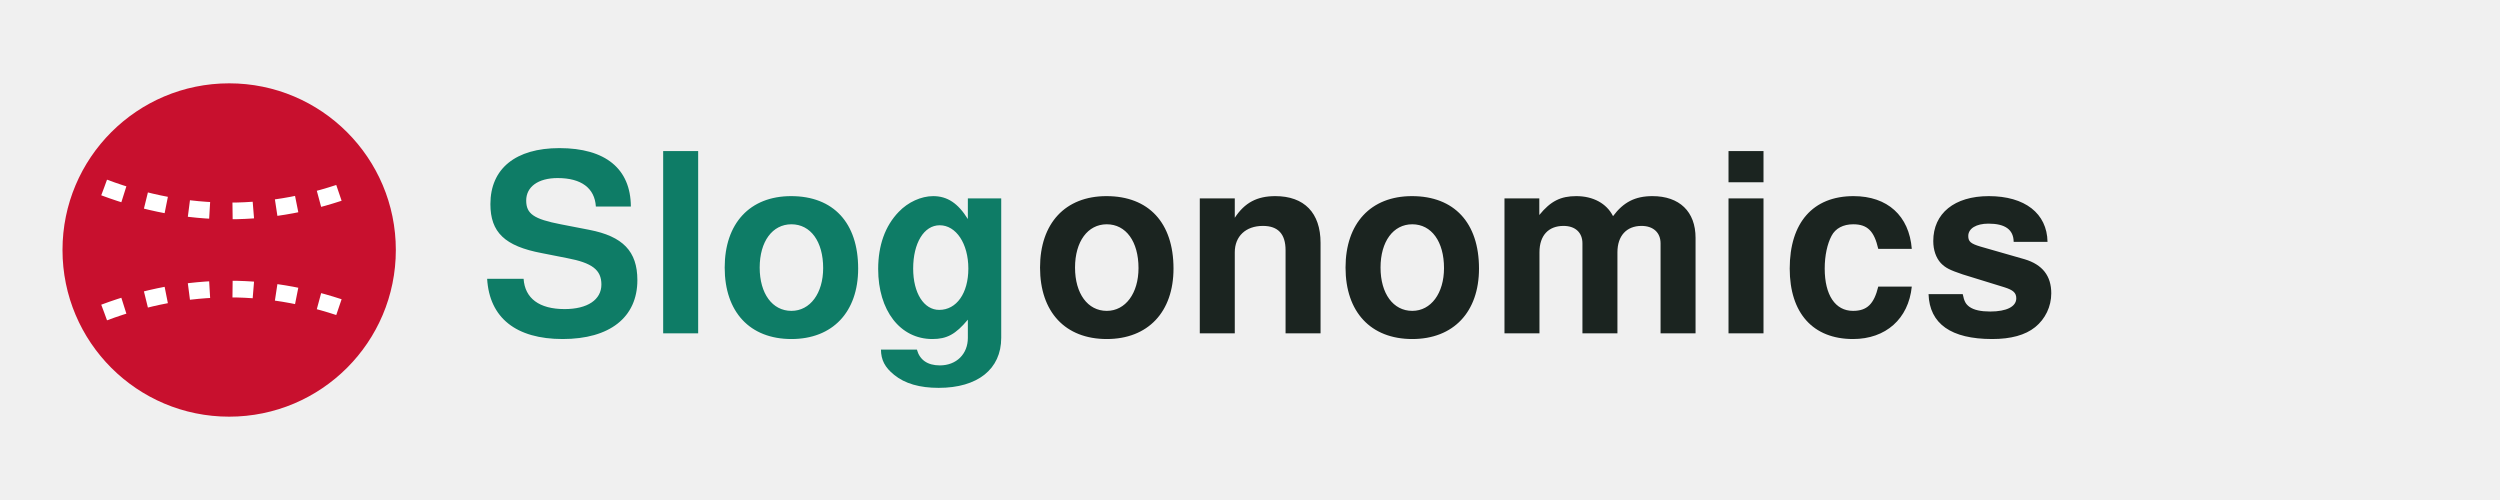
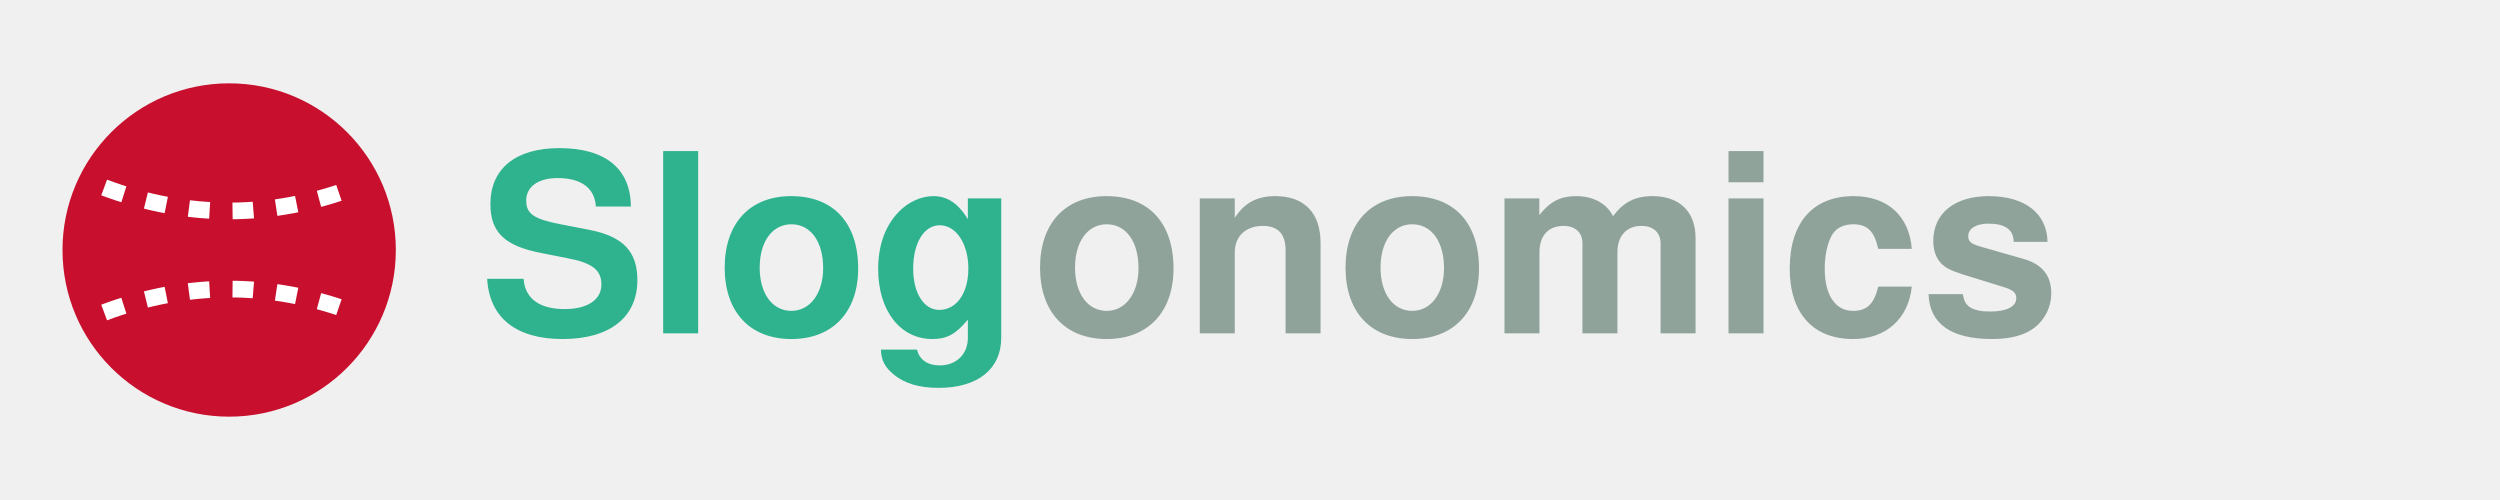
<svg xmlns="http://www.w3.org/2000/svg" width="240" height="48" viewBox="0 0 240 48" role="img" aria-label="Slogonomics">
  <circle cx="22" cy="24" r="16" fill="#C8102E" />
  <path d="M10 18c8 3 16 3 24 0M10 30c8-3 16-3 24 0" stroke="#fff" stroke-width="1.6" fill="none" stroke-dasharray="2 2.2" />
-   <text x="46" y="32" font-family="Helvetica, Arial, sans-serif" font-size="24" font-weight="700" fill="#0E7C66">Slog</text>
-   <text x="99" y="32" font-family="Helvetica, Arial, sans-serif" font-size="24" font-weight="700" fill="#1B2420">onomics</text>
+   <text x="46" y="32" font-family="Helvetica, Arial, sans-serif" font-size="24" font-weight="700" fill="#2FB38F">Slog</text>
+   <text x="99" y="32" font-family="Helvetica, Arial, sans-serif" font-size="24" font-weight="700" fill="#8FA39B">onomics</text>
</svg>
